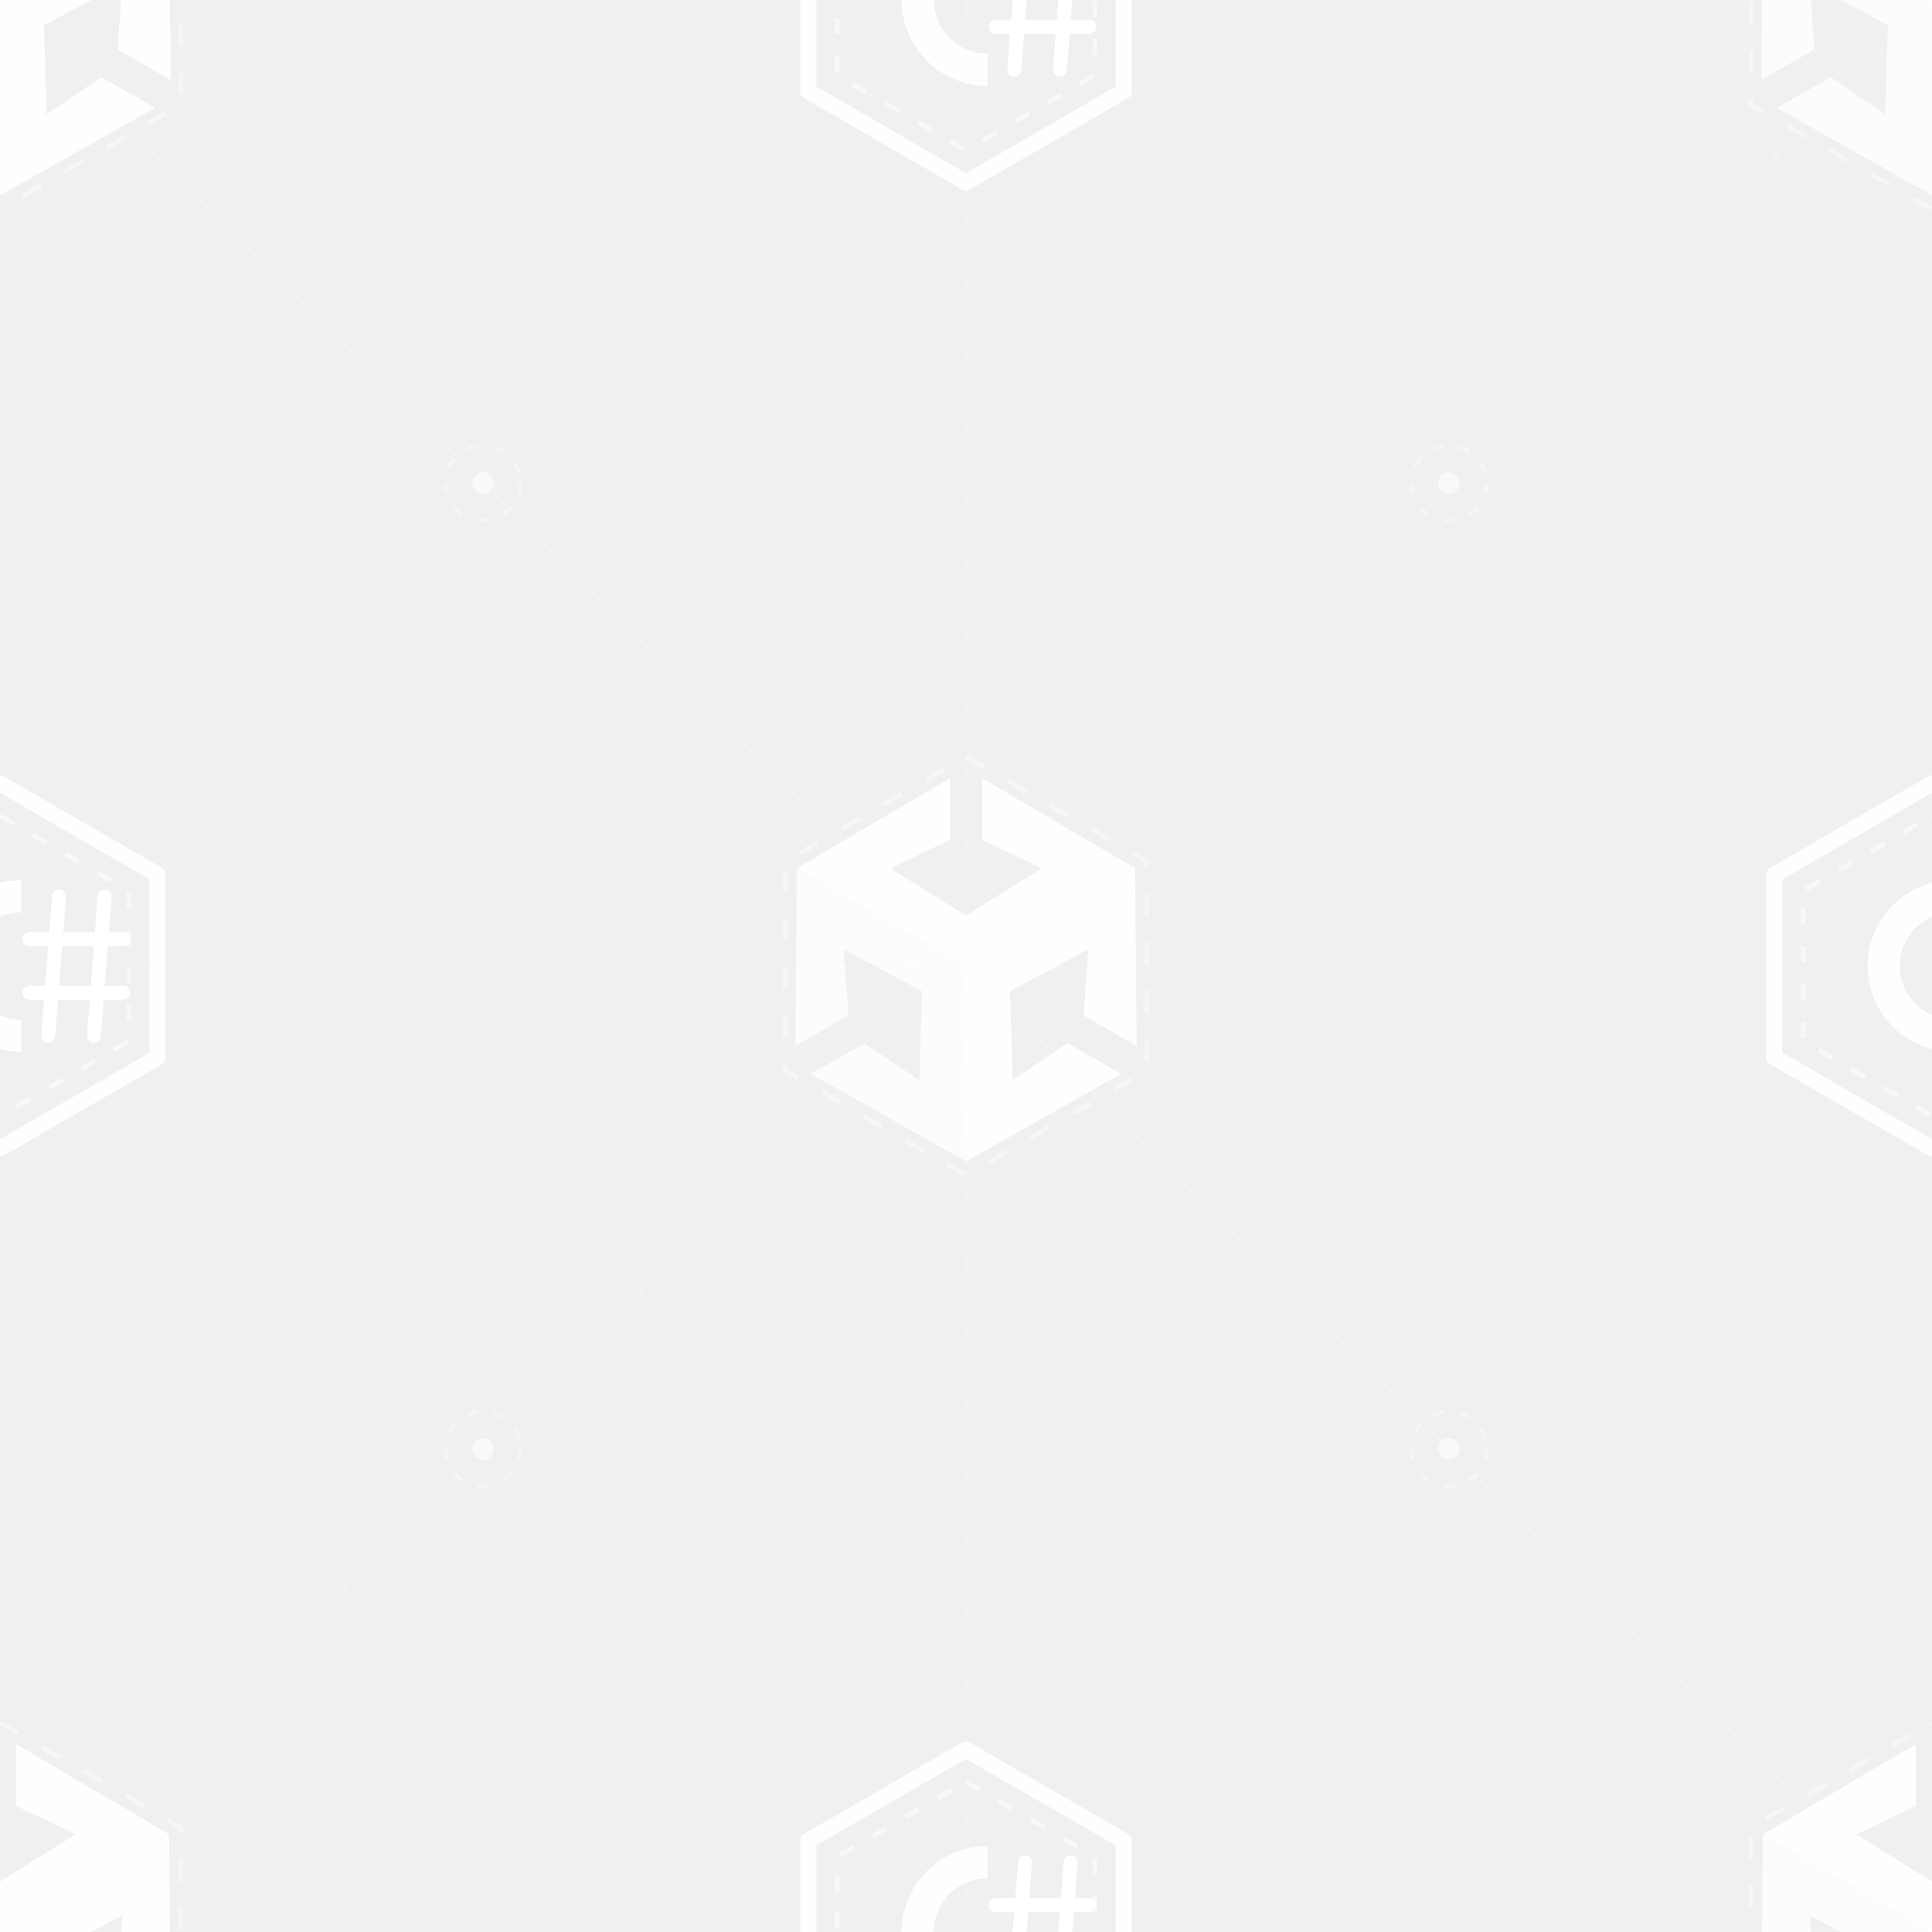
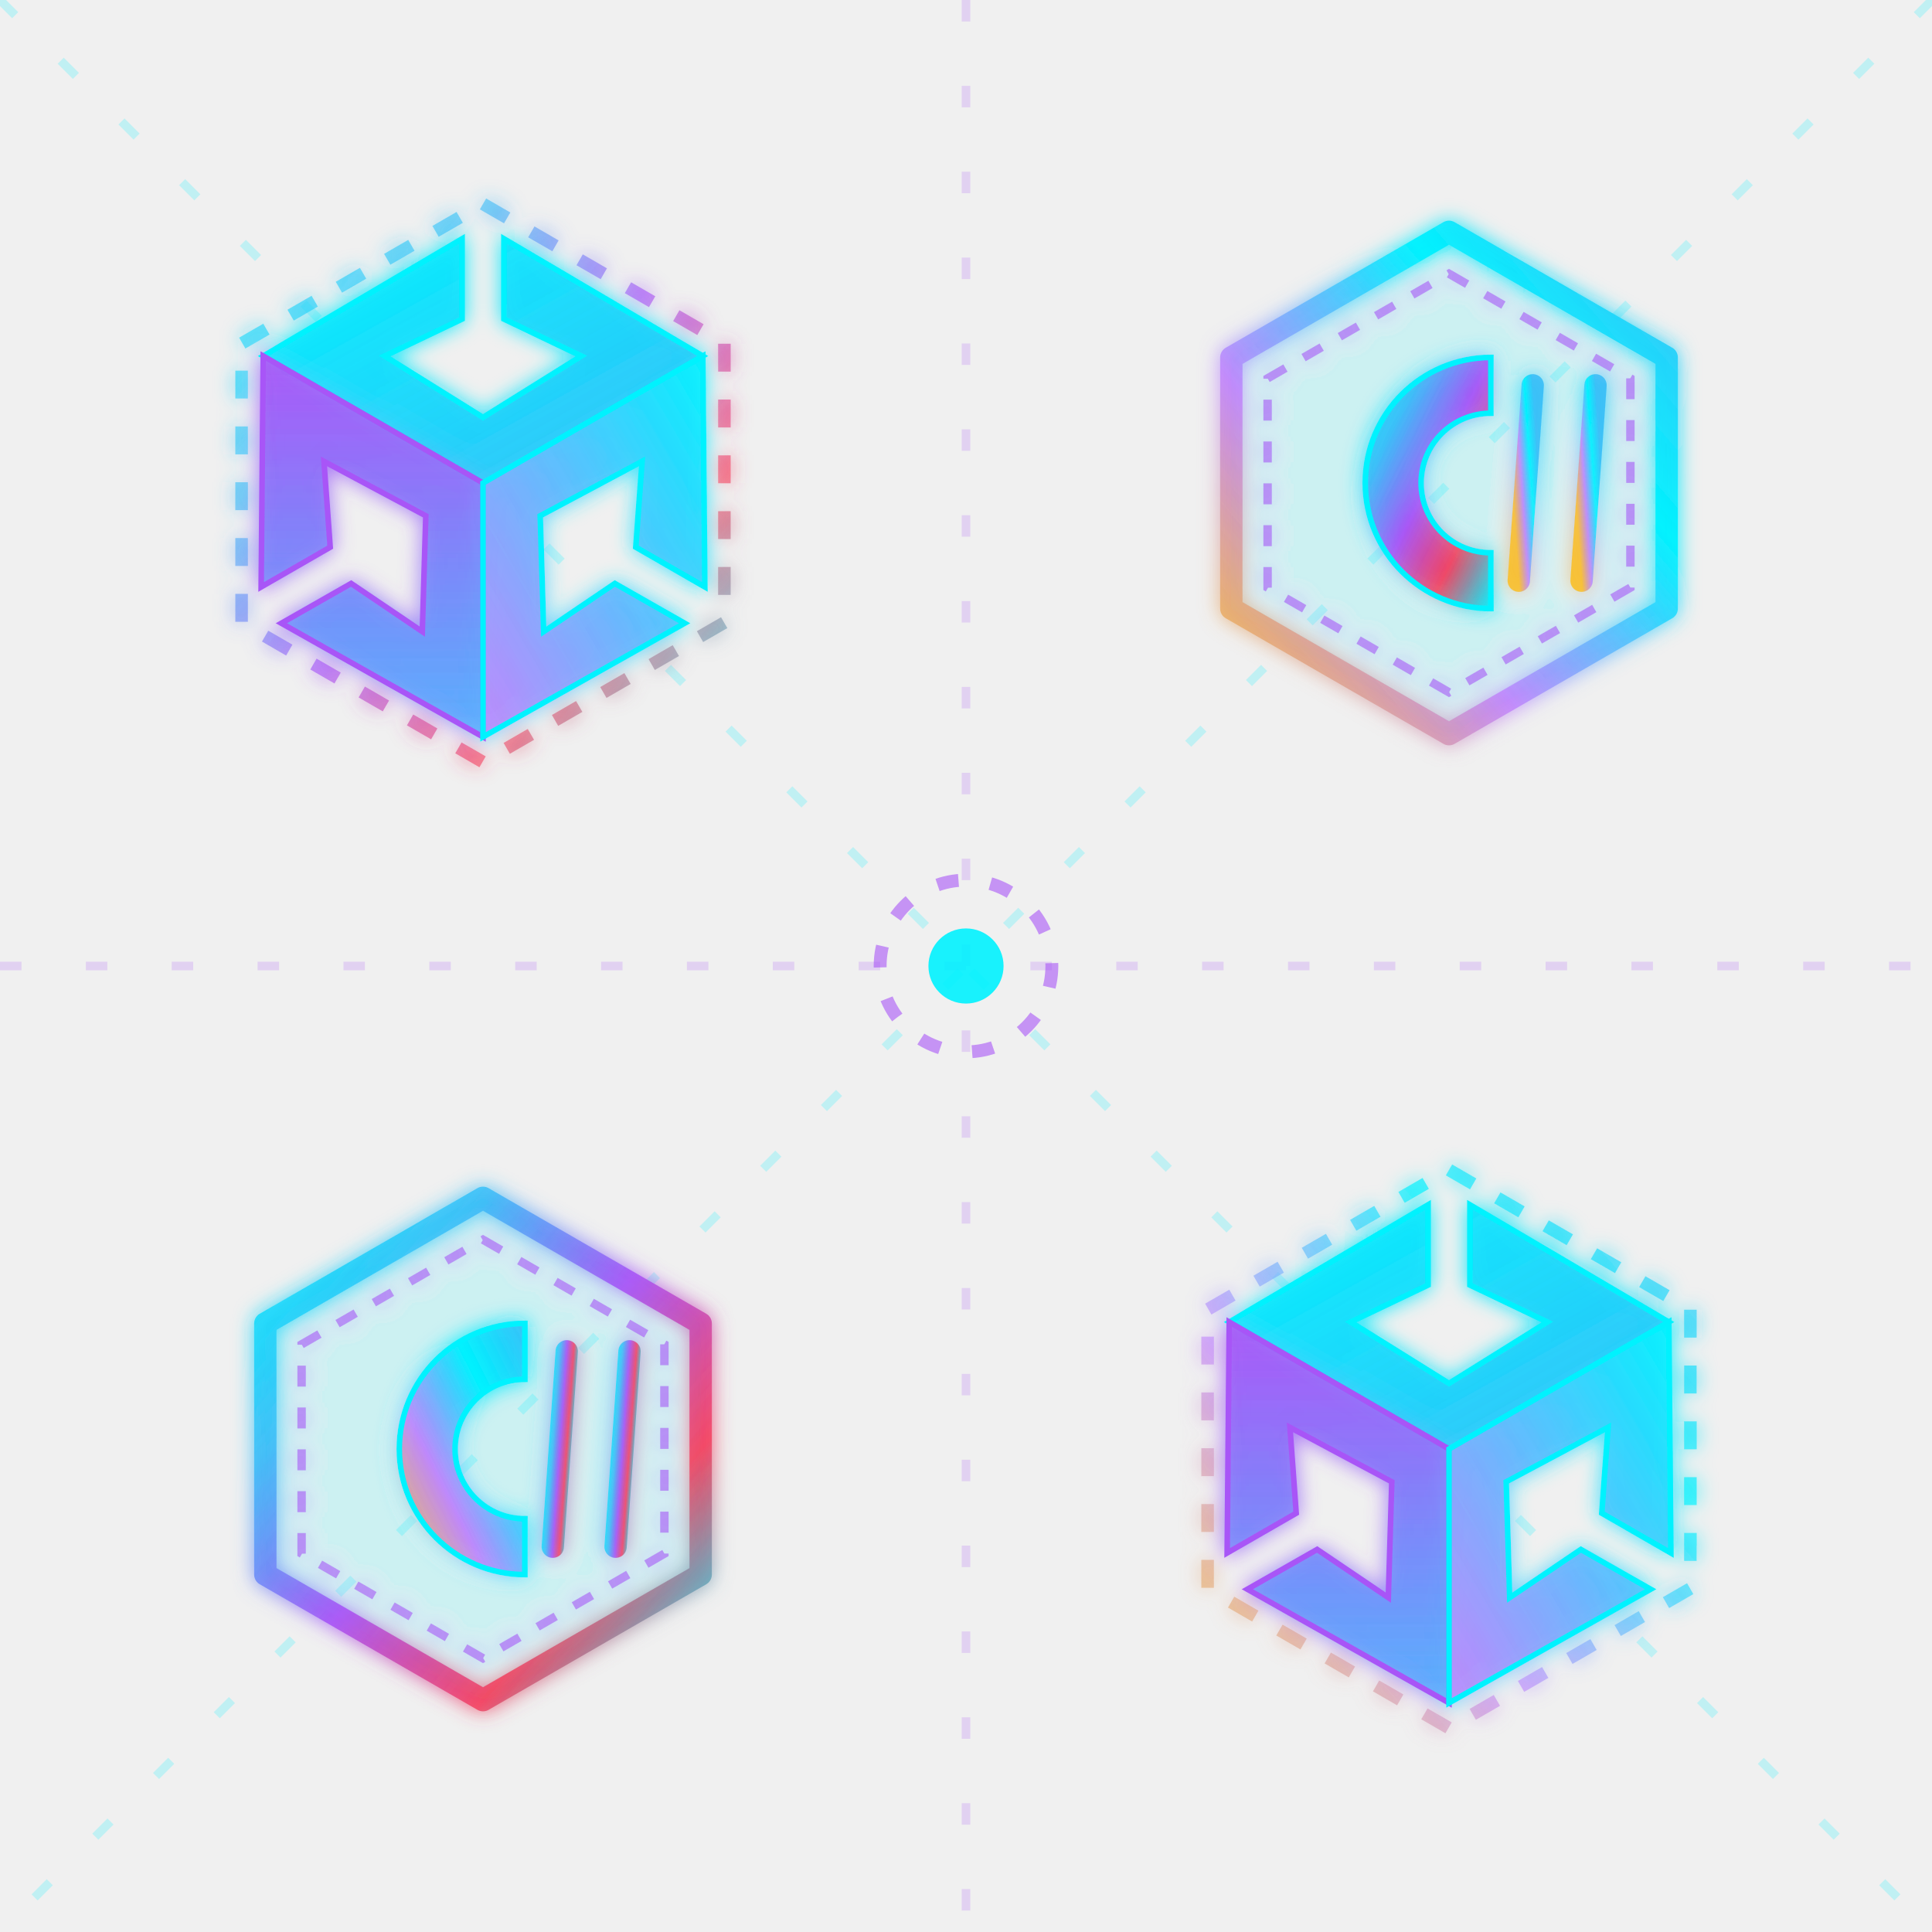
- <svg xmlns="http://www.w3.org/2000/svg" width="360" height="360" viewBox="0 0 360 360">
+ <svg xmlns="http://www.w3.org/2000/svg" width="180" height="180" viewBox="0 0 180 180">
  <defs>
-     <g id="csharp-logo">
-       <polygon points="0,-34 29.4,-17 29.4,17 0,34 -29.4,17 -29.4,-17" fill="none" stroke="#ffffff" stroke-width="3.0" stroke-linejoin="round" opacity="0.95" />
-       <polygon points="0,-28 24,-14 24,14 0,28 -24,14 -24,-14" fill="none" stroke="#ffffff" stroke-width="0.9" stroke-dasharray="3,4" opacity="0.5" />
-       <path d="M 4,-16 A 16,16 0 1 0 4,16 L 4,10 A 10,10 0 1 1 4,-10 Z" fill="#ffffff" opacity="0.95" />
-       <line x1="11" y1="-13" x2="9" y2="13" stroke="#ffffff" stroke-width="2.6" stroke-linecap="round" />
-       <line x1="19.5" y1="-13" x2="17.5" y2="13" stroke="#ffffff" stroke-width="2.6" stroke-linecap="round" />
-       <line x1="5.5" y1="-5" x2="23" y2="-5" stroke="#ffffff" stroke-width="2.6" stroke-linecap="round" />
-       <line x1="5.5" y1="5" x2="23" y2="5" stroke="#ffffff" stroke-width="2.6" stroke-linecap="round" />
-     </g>
-     <g id="unity-logo">
-       <path d="M -3.0,-35.0 L -31.5,-18.2 L 0.0,0.0 L 31.5,-18.2 L 3.0,-35.0 L 3.0,-23.5 L 14.1,-18.2 L 0.0,-9.4 L -14.1,-18.2 L -3.0,-23.5 Z" fill="#ffffff" opacity="0.95" />
-       <path d="M -28.9,20.1 L 0.0,36.4 L 0.0,0.0 L -31.5,-18.2 L -31.8,14.9 L -21.9,9.2 L -22.8,-3.1 L -8.2,4.7 L -8.7,21.3 L -18.9,14.4 Z" fill="#ffffff" opacity="0.82" />
-       <path d="M 31.8,14.9 L 31.5,-18.2 L 0.0,0.0 L 0.0,36.4 L 28.9,20.1 L 18.9,14.4 L 8.7,21.3 L 8.2,4.7 L 22.8,-3.1 L 21.9,9.2 Z" fill="#ffffff" opacity="0.95" />
-       <polygon points="0,-39 33.7,-19.5 33.7,19.5 0,39 -33.7,19.5 -33.7,-19.5" fill="none" stroke="#ffffff" stroke-width="0.9" stroke-dasharray="4,5" opacity="0.4" />
-     </g>
-     <g id="holo-node">
-       <circle cx="0" cy="0" r="2.0" fill="#ffffff" opacity="0.6" />
-       <circle cx="0" cy="0" r="7.0" fill="none" stroke="#ffffff" stroke-width="0.7" stroke-dasharray="2,3" opacity="0.35" />
-     </g>
+     <linearGradient id="holo-foil-1" x1="0%" y1="0%" x2="100%" y2="100%">
+       <stop offset="0%" stop-color="#00f2fe" stop-opacity="0.9" />
+       <stop offset="25%" stop-color="#38bdf8" stop-opacity="0.85" />
+       <stop offset="50%" stop-color="#a855f7" stop-opacity="0.9" />
+       <stop offset="75%" stop-color="#f43f5e" stop-opacity="0.85" />
+       <stop offset="100%" stop-color="#00f2fe" stop-opacity="0.9" />
+     </linearGradient>
+     <linearGradient id="holo-foil-2" x1="100%" y1="0%" x2="0%" y2="100%">
+       <stop offset="0%" stop-color="#38bdf8" stop-opacity="0.9" />
+       <stop offset="30%" stop-color="#00f2fe" stop-opacity="0.95" />
+       <stop offset="65%" stop-color="#c084fc" stop-opacity="0.85" />
+       <stop offset="100%" stop-color="#fbbf24" stop-opacity="0.9" />
+     </linearGradient>
+     <linearGradient id="unity-top" x1="0%" y1="0%" x2="100%" y2="100%">
+       <stop offset="0%" stop-color="#00f2fe" stop-opacity="0.95" />
+       <stop offset="100%" stop-color="#38bdf8" stop-opacity="0.8" />
+     </linearGradient>
+     <linearGradient id="unity-left" x1="0%" y1="0%" x2="0%" y2="100%">
+       <stop offset="0%" stop-color="#a855f7" stop-opacity="0.85" />
+       <stop offset="100%" stop-color="#4facfe" stop-opacity="0.75" />
+     </linearGradient>
+     <linearGradient id="unity-right" x1="100%" y1="0%" x2="0%" y2="100%">
+       <stop offset="0%" stop-color="#00f2fe" stop-opacity="0.9" />
+       <stop offset="100%" stop-color="#c084fc" stop-opacity="0.85" />
+     </linearGradient>
+     <filter id="holo-glow" x="-20%" y="-20%" width="140%" height="140%">
+       <feGaussianBlur stdDeviation="1.5" result="blur" />
+       <feMerge>
+         <feMergeNode in="blur" />
+         <feMergeNode in="SourceGraphic" />
+       </feMerge>
+     </filter>
  </defs>
-   <path d="M 0,0 L 360,360 M 360,0 L 0,360" stroke="#ffffff" stroke-width="0.6" stroke-dasharray="3,10" opacity="0.18" />
-   <path d="M 180,0 L 180,360 M 0,180 L 360,180" stroke="#ffffff" stroke-width="0.6" stroke-dasharray="3,10" opacity="0.15" />
-   <g transform="translate(0, 0)">
-     <use href="#unity-logo" />
+   <path d="M 0,0 L 180,180 M 180,0 L 0,180" stroke="rgba(0, 242, 254, 0.2)" stroke-width="0.8" stroke-dasharray="2,6" />
+   <path d="M 90,0 L 90,180 M 0,90 L 180,90" stroke="rgba(168, 85, 247, 0.2)" stroke-width="0.8" stroke-dasharray="2,6" />
+   <g transform="translate(45, 45) scale(0.65)" filter="url(#holo-glow)">
+     <polygon points="0,-40 34.6,-20 34.6,20 0,40 -34.6,20 -34.6,-20" fill="none" stroke="url(#holo-foil-1)" stroke-width="1.8" stroke-dasharray="4,4" opacity="0.7" />
+     <path d="M -3.0,-35.0 L -31.5,-18.2 L 0.0,0.0 L 31.5,-18.2 L 3.0,-35.0 L 3.0,-23.5 L 14.1,-18.2 L 0.0,-9.4 L -14.1,-18.2 L -3.0,-23.5 Z" fill="url(#unity-top)" stroke="#00f2fe" stroke-width="0.8" />
+     <path d="M -28.9,20.1 L 0.0,36.4 L 0.0,0.0 L -31.5,-18.2 L -31.8,14.9 L -21.9,9.2 L -22.8,-3.1 L -8.2,4.7 L -8.7,21.3 L -18.9,14.4 Z" fill="url(#unity-left)" stroke="#a855f7" stroke-width="0.8" />
+     <path d="M 31.8,14.9 L 31.5,-18.2 L 0.0,0.0 L 0.0,36.4 L 28.9,20.1 L 18.9,14.4 L 8.7,21.3 L 8.2,4.7 L 22.8,-3.1 L 21.9,9.2 Z" fill="url(#unity-right)" stroke="#00f2fe" stroke-width="0.8" />
  </g>
-   <g transform="translate(180, 0)">
-     <use href="#csharp-logo" />
+   <g transform="translate(135, 45) scale(0.65)" filter="url(#holo-glow)">
+     <polygon points="0,-36 31.2,-18 31.2,18 0,36 -31.2,18 -31.2,-18" fill="rgba(0, 242, 254, 0.08)" stroke="url(#holo-foil-2)" stroke-width="3.2" stroke-linejoin="round" />
+     <polygon points="0,-30 26,-15 26,15 0,30 -26,15 -26,-15" fill="none" stroke="rgba(168, 85, 247, 0.6)" stroke-width="1.2" stroke-dasharray="3,3" />
+     <path d="M 6,-18 A 18,18 0 1 0 6,18 L 6,10 A 10,10 0 1 1 6,-10 Z" fill="url(#holo-foil-1)" stroke="#00f2fe" stroke-width="0.8" />
+     <line x1="12" y1="-14" x2="10" y2="14" stroke="url(#holo-foil-2)" stroke-width="3.2" stroke-linecap="round" />
+     <line x1="21" y1="-14" x2="19" y2="14" stroke="url(#holo-foil-2)" stroke-width="3.2" stroke-linecap="round" />
+     <line x1="6" y1="-6" x2="25" y2="-6" stroke="url(#holo-foil-1)" stroke-width="3.2" stroke-linecap="round" />
+     <line x1="6" y1="6" x2="25" y2="6" stroke="url(#holo-foil-1)" stroke-width="3.2" stroke-linecap="round" />
  </g>
-   <g transform="translate(360, 0)">
-     <use href="#unity-logo" />
+   <g transform="translate(45, 135) scale(0.65)" filter="url(#holo-glow)">
+     <polygon points="0,-36 31.2,-18 31.2,18 0,36 -31.2,18 -31.2,-18" fill="rgba(0, 242, 254, 0.08)" stroke="url(#holo-foil-1)" stroke-width="3.2" stroke-linejoin="round" />
+     <polygon points="0,-30 26,-15 26,15 0,30 -26,15 -26,-15" fill="none" stroke="rgba(168, 85, 247, 0.6)" stroke-width="1.2" stroke-dasharray="3,3" />
+     <path d="M 6,-18 A 18,18 0 1 0 6,18 L 6,10 A 10,10 0 1 1 6,-10 Z" fill="url(#holo-foil-2)" stroke="#00f2fe" stroke-width="0.8" />
+     <line x1="12" y1="-14" x2="10" y2="14" stroke="url(#holo-foil-1)" stroke-width="3.2" stroke-linecap="round" />
+     <line x1="21" y1="-14" x2="19" y2="14" stroke="url(#holo-foil-1)" stroke-width="3.2" stroke-linecap="round" />
+     <line x1="6" y1="-6" x2="25" y2="-6" stroke="url(#holo-foil-2)" stroke-width="3.2" stroke-linecap="round" />
+     <line x1="6" y1="6" x2="25" y2="6" stroke="url(#holo-foil-2)" stroke-width="3.2" stroke-linecap="round" />
  </g>
-   <g transform="translate(0, 180)">
-     <use href="#csharp-logo" />
+   <g transform="translate(135, 135) scale(0.65)" filter="url(#holo-glow)">
+     <polygon points="0,-40 34.6,-20 34.6,20 0,40 -34.6,20 -34.6,-20" fill="none" stroke="url(#holo-foil-2)" stroke-width="1.8" stroke-dasharray="4,4" opacity="0.7" />
+     <path d="M -3.0,-35.0 L -31.5,-18.2 L 0.0,0.0 L 31.5,-18.2 L 3.0,-35.0 L 3.0,-23.5 L 14.1,-18.2 L 0.0,-9.4 L -14.1,-18.2 L -3.0,-23.5 Z" fill="url(#unity-top)" stroke="#00f2fe" stroke-width="0.8" />
+     <path d="M -28.9,20.1 L 0.0,36.4 L 0.0,0.0 L -31.5,-18.2 L -31.8,14.9 L -21.9,9.2 L -22.8,-3.1 L -8.2,4.7 L -8.7,21.3 L -18.9,14.4 Z" fill="url(#unity-left)" stroke="#a855f7" stroke-width="0.8" />
+     <path d="M 31.8,14.9 L 31.5,-18.2 L 0.0,0.0 L 0.0,36.4 L 28.9,20.1 L 18.9,14.4 L 8.7,21.3 L 8.2,4.7 L 22.8,-3.1 L 21.9,9.2 Z" fill="url(#unity-right)" stroke="#00f2fe" stroke-width="0.8" />
  </g>
-   <g transform="translate(180, 180)">
-     <use href="#unity-logo" />
-   </g>
-   <g transform="translate(360, 180)">
-     <use href="#csharp-logo" />
-   </g>
-   <g transform="translate(0, 360)">
-     <use href="#unity-logo" />
-   </g>
-   <g transform="translate(180, 360)">
-     <use href="#csharp-logo" />
-   </g>
-   <g transform="translate(360, 360)">
-     <use href="#unity-logo" />
-   </g>
-   <g transform="translate(90, 90)">
-     <use href="#holo-node" />
-   </g>
-   <g transform="translate(270, 90)">
-     <use href="#holo-node" />
-   </g>
-   <g transform="translate(90, 270)">
-     <use href="#holo-node" />
-   </g>
-   <g transform="translate(270, 270)">
-     <use href="#holo-node" />
-   </g>
+   <circle cx="90" cy="90" r="3.5" fill="#00f2fe" opacity="0.9" />
+   <circle cx="90" cy="90" r="8" fill="none" stroke="#a855f7" stroke-width="1.2" stroke-dasharray="2,3" opacity="0.6" />
</svg>
